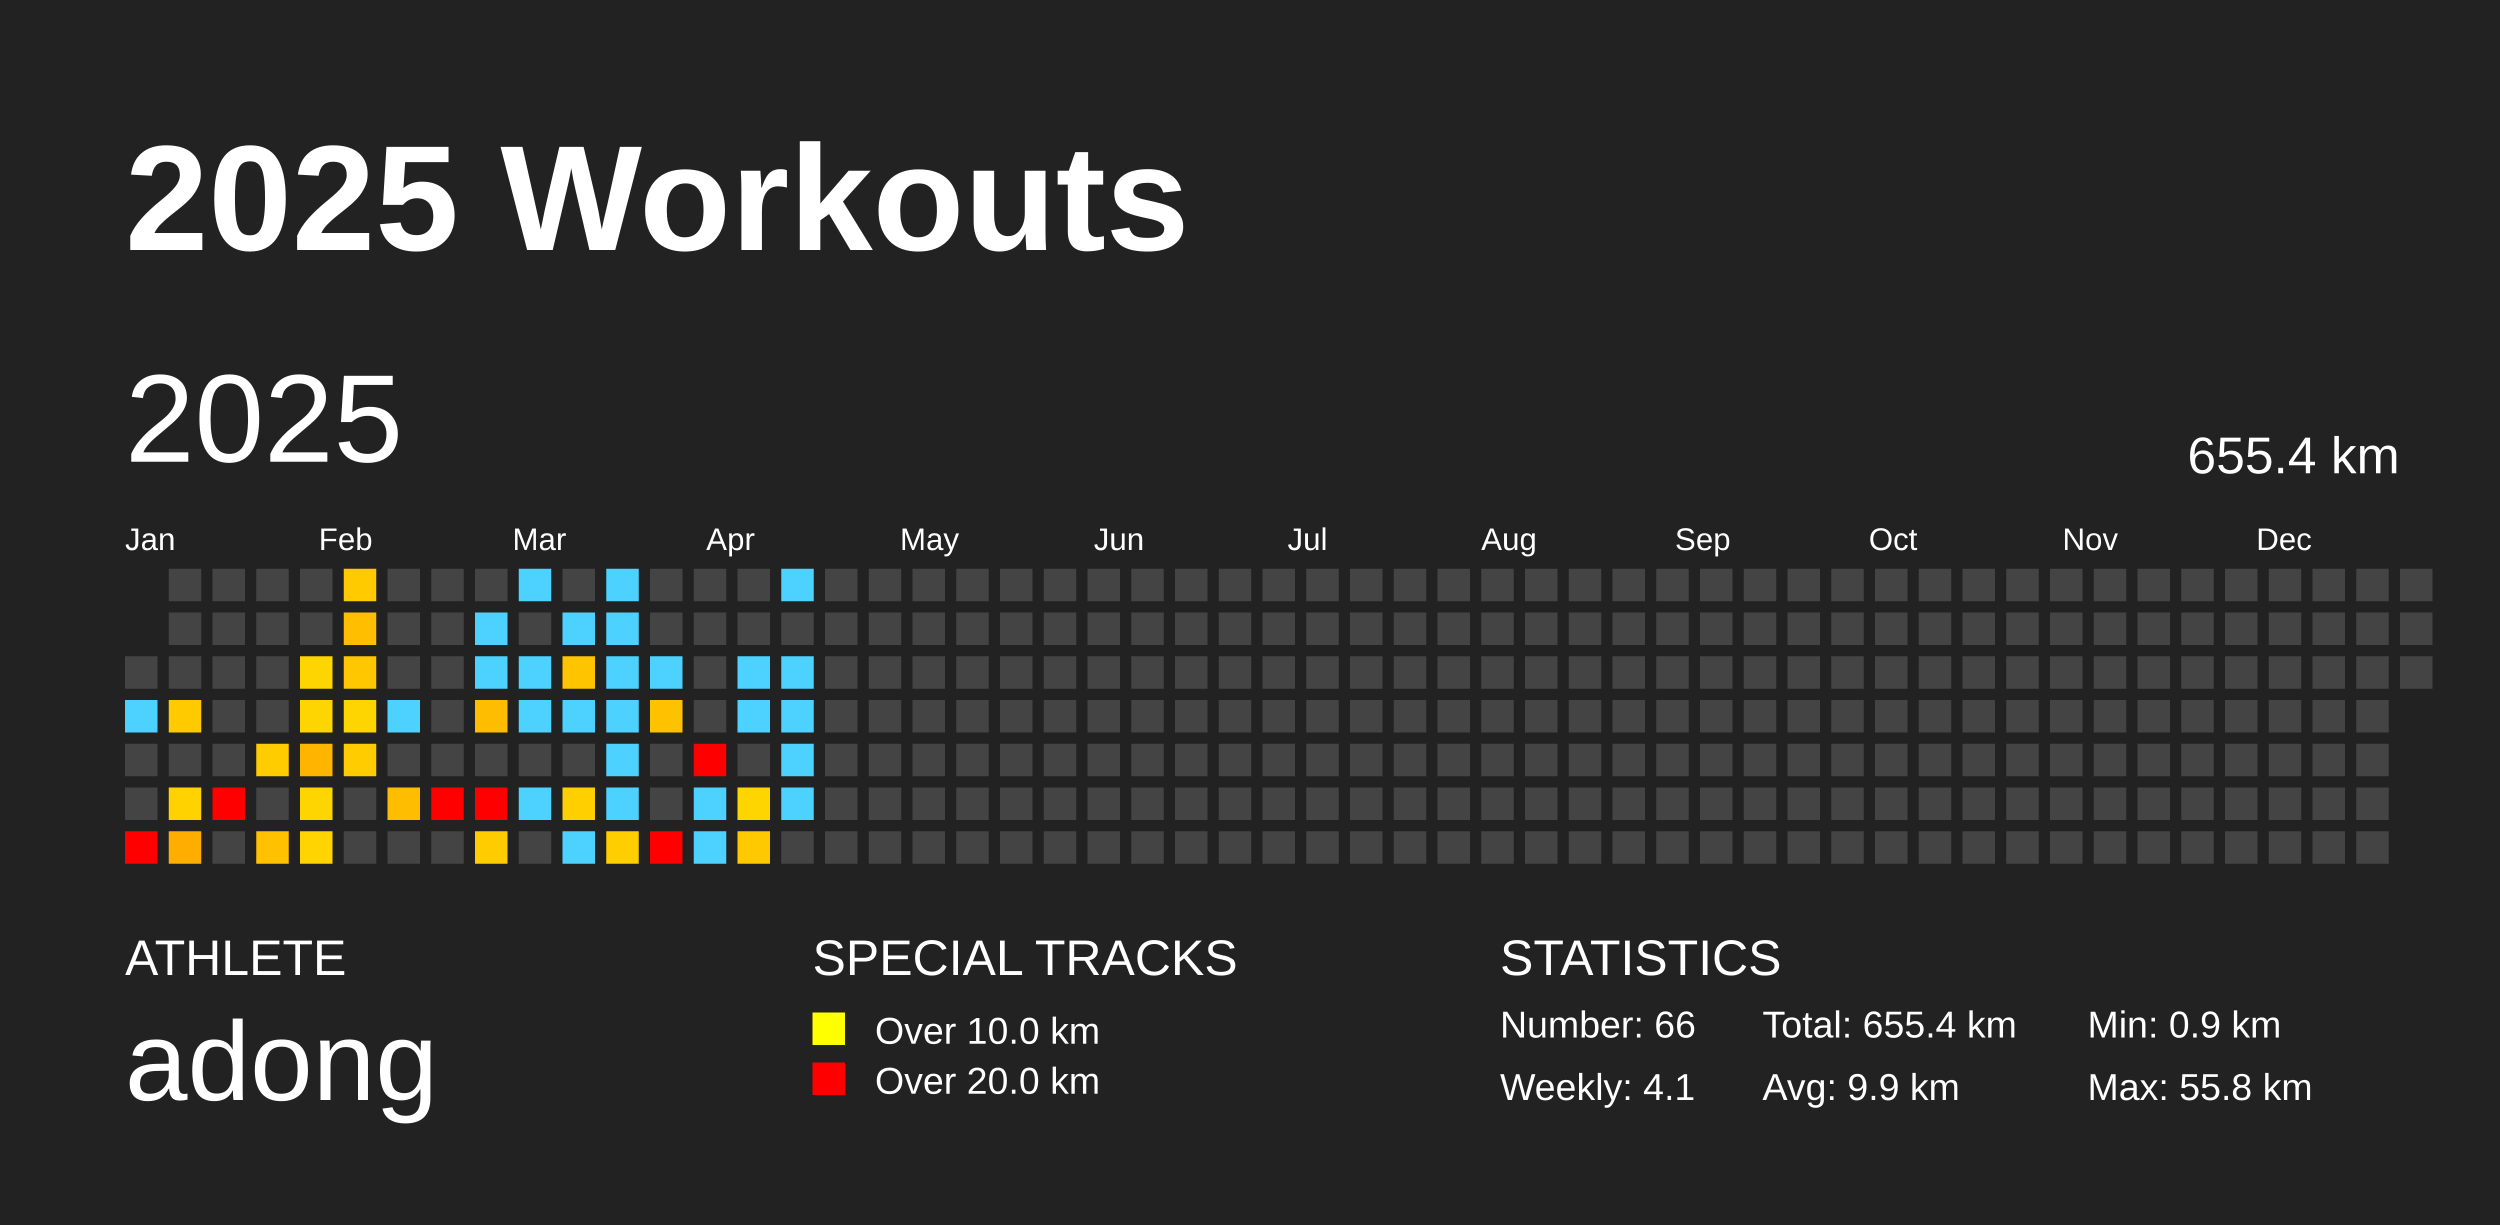
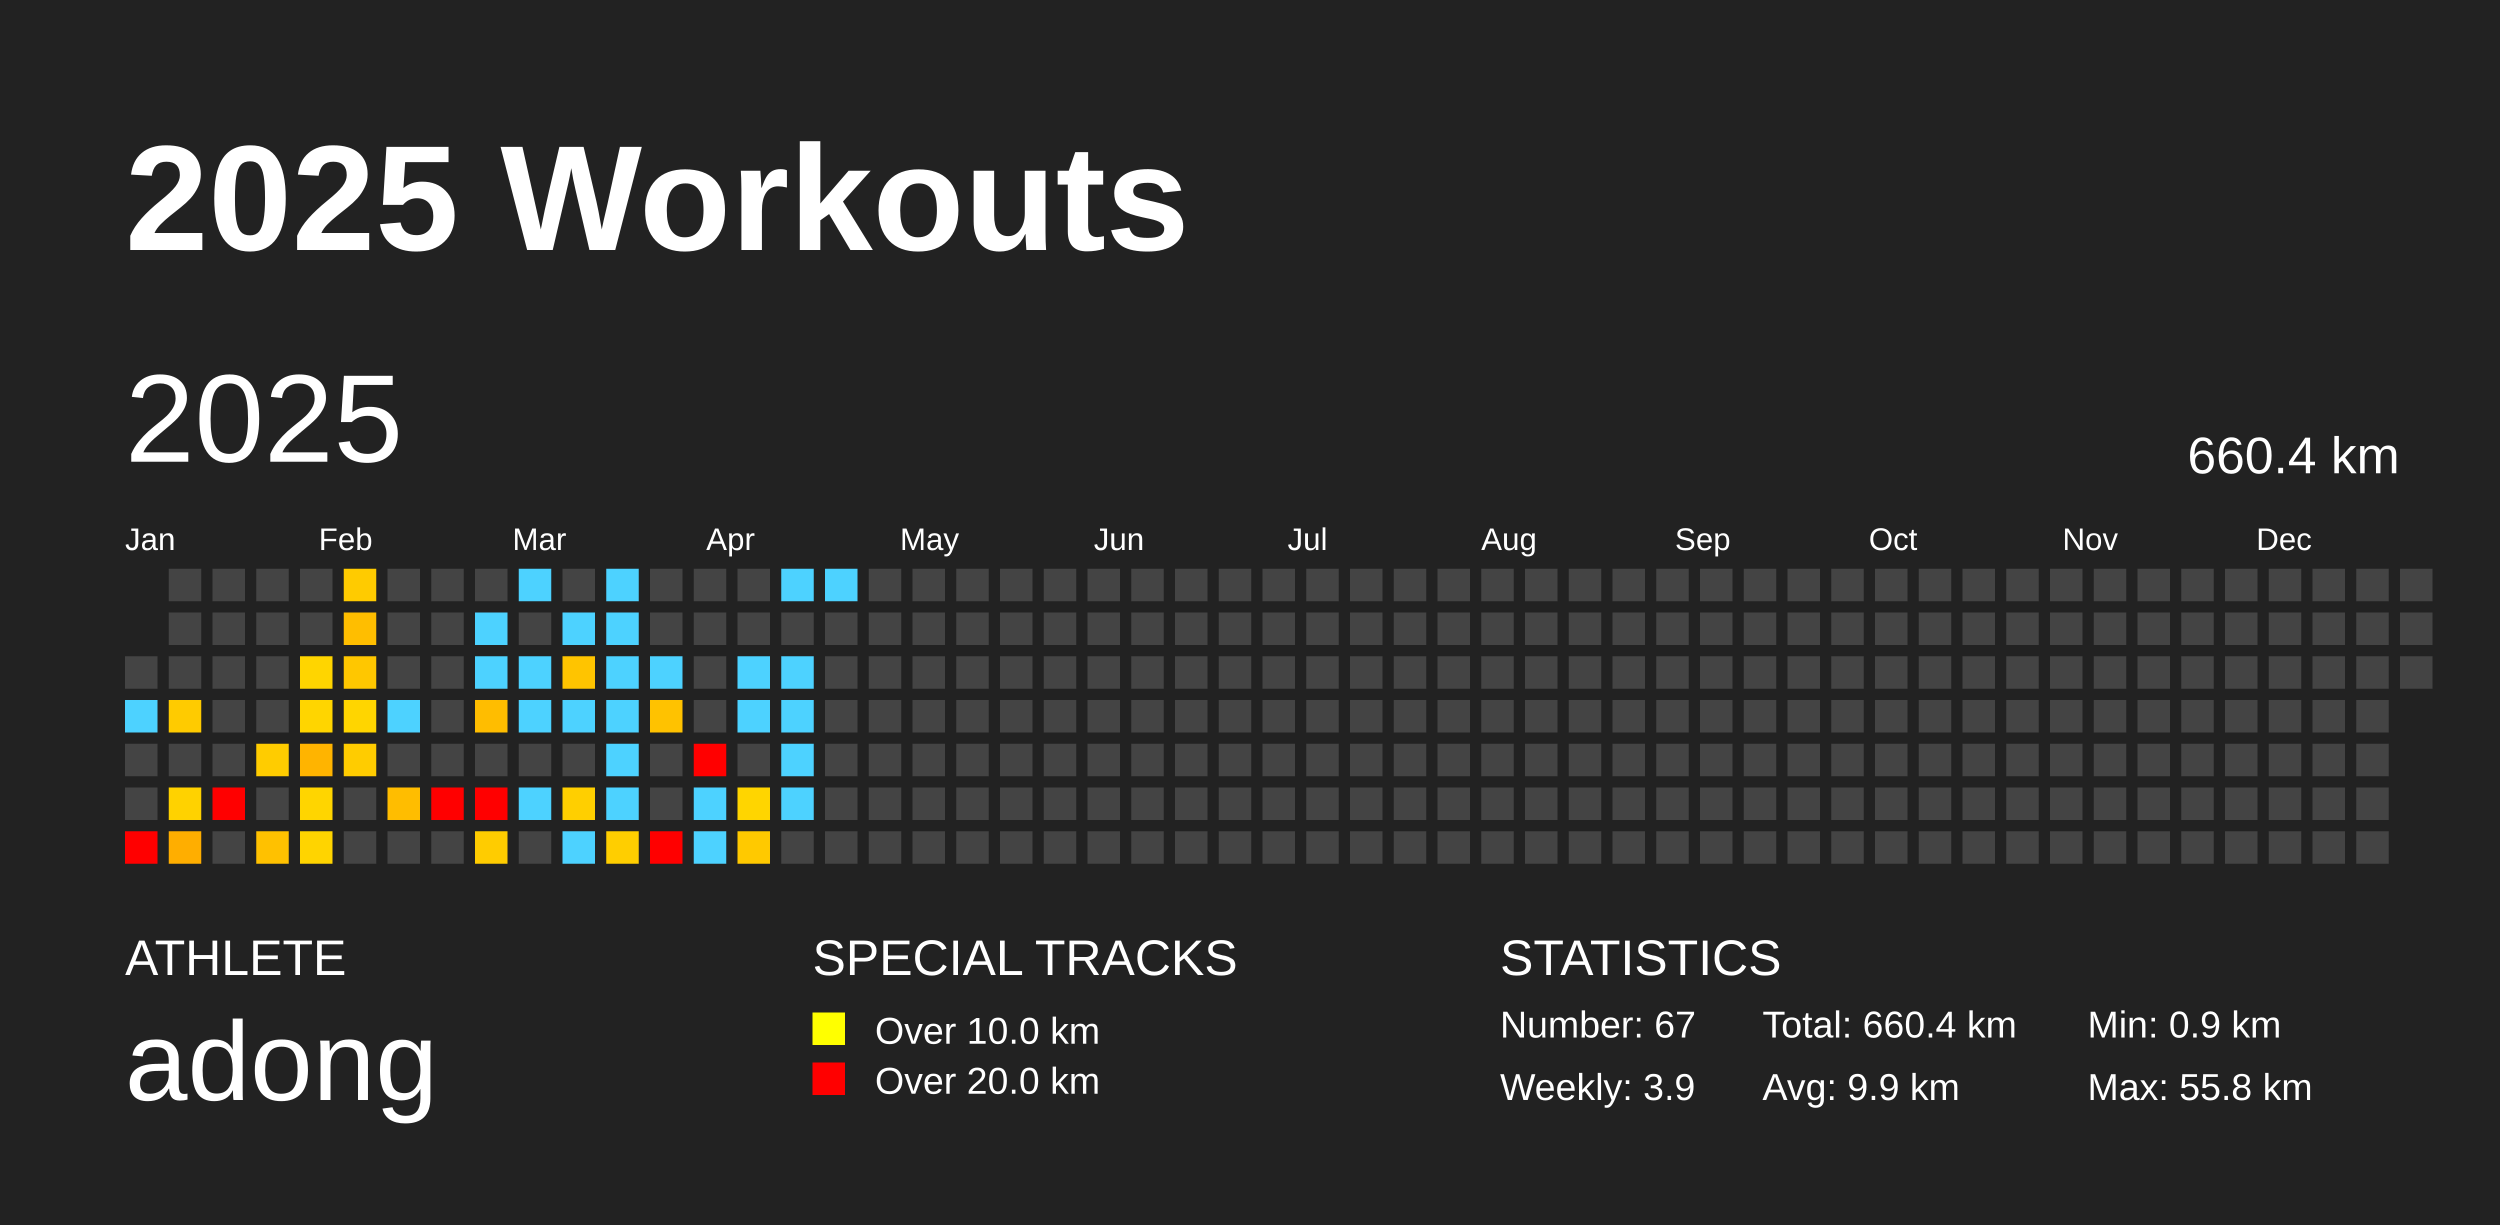
<svg xmlns="http://www.w3.org/2000/svg" baseProfile="full" height="98mm" version="1.1" viewBox="0,0,200,98" width="200mm">
  <defs />
  <rect fill="#222222" height="98" width="200" x="0" y="0" />
  <text fill="#FFFFFF" style="font-size:12px; font-family:Arial; font-weight:bold;" x="10" y="20">2025 Workouts</text>
  <text fill="#FFFFFF" style="font-size:4px; font-family:Arial" x="10" y="78">ATHLETE</text>
  <text fill="#FFFFFF" style="font-size:9px; font-family:Arial" x="10" y="88">adong</text>
  <text fill="#FFFFFF" style="font-size:4px; font-family:Arial" x="65" y="78">SPECIAL TRACKS</text>
  <rect fill="yellow" height="2.6" width="2.6" x="65" y="81" />
  <text fill="#FFFFFF" style="font-size:3px; font-family:Arial" x="70" y="83.5">Over 10.0 km</text>
  <rect fill="red" height="2.6" width="2.6" x="65" y="85" />
  <text fill="#FFFFFF" style="font-size:3px; font-family:Arial" x="70" y="87.5">Over 20.0 km</text>
  <text fill="#FFFFFF" style="font-size:4px; font-family:Arial" x="120" y="78">STATISTICS</text>
-   <text fill="#FFFFFF" style="font-size:3px; font-family:Arial" x="120" y="83">Number: 66</text>
-   <text fill="#FFFFFF" style="font-size:3px; font-family:Arial" x="120" y="88">Weekly: 4.1</text>
-   <text fill="#FFFFFF" style="font-size:3px; font-family:Arial" x="141" y="83">Total: 655.4 km</text>
+   <text fill="#FFFFFF" style="font-size:3px; font-family:Arial" x="120" y="83">Number: 67</text>
+   <text fill="#FFFFFF" style="font-size:3px; font-family:Arial" x="120" y="88">Weekly: 3.9</text>
+   <text fill="#FFFFFF" style="font-size:3px; font-family:Arial" x="141" y="83">Total: 660.4 km</text>
  <text fill="#FFFFFF" style="font-size:3px; font-family:Arial" x="141" y="88">Avg: 9.9 km</text>
  <text fill="#FFFFFF" style="font-size:3px; font-family:Arial" x="167" y="83">Min: 0.9 km</text>
  <text fill="#FFFFFF" style="font-size:3px; font-family:Arial" x="167" y="88">Max: 55.8 km</text>
  <text dominant-baseline="hanging" fill="#FFFFFF" style="font-size:10.0px; font-family:Arial;" x="10" y="30">2025</text>
-   <text dominant-baseline="hanging" fill="#FFFFFF" style="font-size:4.125px; font-family:Arial;" x="175" y="35">655.4 km</text>
+   <text dominant-baseline="hanging" fill="#FFFFFF" style="font-size:4.125px; font-family:Arial;" x="175" y="35">660.4 km</text>
  <text fill="#FFFFFF" style="font-size:2.5px; font-family:Arial" x="10.0" y="44">Jan</text>
  <text fill="#FFFFFF" style="font-size:2.5px; font-family:Arial" x="25.5" y="44">Feb</text>
  <text fill="#FFFFFF" style="font-size:2.5px; font-family:Arial" x="41.0" y="44">Mar</text>
  <text fill="#FFFFFF" style="font-size:2.5px; font-family:Arial" x="56.5" y="44">Apr</text>
  <text fill="#FFFFFF" style="font-size:2.5px; font-family:Arial" x="72.0" y="44">May</text>
  <text fill="#FFFFFF" style="font-size:2.5px; font-family:Arial" x="87.5" y="44">Jun</text>
  <text fill="#FFFFFF" style="font-size:2.5px; font-family:Arial" x="103.0" y="44">Jul</text>
  <text fill="#FFFFFF" style="font-size:2.5px; font-family:Arial" x="118.5" y="44">Aug</text>
  <text fill="#FFFFFF" style="font-size:2.5px; font-family:Arial" x="134.0" y="44">Sep</text>
  <text fill="#FFFFFF" style="font-size:2.5px; font-family:Arial" x="149.5" y="44">Oct</text>
  <text fill="#FFFFFF" style="font-size:2.5px; font-family:Arial" x="165.0" y="44">Nov</text>
  <text fill="#FFFFFF" style="font-size:2.5px; font-family:Arial" x="180.5" y="44">Dec</text>
  <rect fill="#444444" height="2.6" width="2.6" x="10.0" y="52.5" />
  <rect fill="#4dd2ff" height="2.6" width="2.6" x="10.0" y="56.0" />
  <rect fill="#444444" height="2.6" width="2.6" x="10.0" y="59.5" />
  <rect fill="#444444" height="2.6" width="2.6" x="10.0" y="63.0" />
  <rect fill="red" height="2.6" width="2.6" x="10.0" y="66.5" />
  <rect fill="#444444" height="2.6" width="2.6" x="13.5" y="45.5" />
  <rect fill="#444444" height="2.6" width="2.6" x="13.5" y="49.0" />
  <rect fill="#444444" height="2.6" width="2.6" x="13.5" y="52.5" />
  <rect fill="#ffcb00" height="2.6" width="2.6" x="13.5" y="56.0" />
  <rect fill="#444444" height="2.6" width="2.6" x="13.5" y="59.5" />
  <rect fill="#ffd200" height="2.6" width="2.6" x="13.5" y="63.0" />
  <rect fill="#ffae00" height="2.6" width="2.6" x="13.5" y="66.5" />
  <rect fill="#444444" height="2.6" width="2.6" x="17.0" y="45.5" />
  <rect fill="#444444" height="2.6" width="2.6" x="17.0" y="49.0" />
  <rect fill="#444444" height="2.6" width="2.6" x="17.0" y="52.5" />
  <rect fill="#444444" height="2.6" width="2.6" x="17.0" y="56.0" />
  <rect fill="#444444" height="2.6" width="2.6" x="17.0" y="59.5" />
  <rect fill="red" height="2.6" width="2.6" x="17.0" y="63.0" />
  <rect fill="#444444" height="2.6" width="2.6" x="17.0" y="66.5" />
  <rect fill="#444444" height="2.6" width="2.6" x="20.5" y="45.5" />
  <rect fill="#444444" height="2.6" width="2.6" x="20.5" y="49.0" />
  <rect fill="#444444" height="2.6" width="2.6" x="20.5" y="52.5" />
  <rect fill="#444444" height="2.6" width="2.6" x="20.5" y="56.0" />
  <rect fill="#ffcc00" height="2.6" width="2.6" x="20.5" y="59.5" />
  <rect fill="#444444" height="2.6" width="2.6" x="20.5" y="63.0" />
  <rect fill="#ffc100" height="2.6" width="2.6" x="20.5" y="66.5" />
  <rect fill="#444444" height="2.6" width="2.6" x="24.0" y="45.5" />
  <rect fill="#444444" height="2.6" width="2.6" x="24.0" y="49.0" />
  <rect fill="#ffd500" height="2.6" width="2.6" x="24.0" y="52.5" />
  <rect fill="#ffd500" height="2.6" width="2.6" x="24.0" y="56.0" />
  <rect fill="#ffb400" height="2.6" width="2.6" x="24.0" y="59.5" />
  <rect fill="#ffd500" height="2.6" width="2.6" x="24.0" y="63.0" />
  <rect fill="#ffd400" height="2.6" width="2.6" x="24.0" y="66.5" />
  <rect fill="#ffcb00" height="2.6" width="2.6" x="27.5" y="45.5" />
  <rect fill="#ffbe00" height="2.6" width="2.6" x="27.5" y="49.0" />
  <rect fill="#ffc700" height="2.6" width="2.6" x="27.5" y="52.5" />
  <rect fill="#ffd500" height="2.6" width="2.6" x="27.5" y="56.0" />
  <rect fill="#ffcc00" height="2.6" width="2.6" x="27.5" y="59.5" />
  <rect fill="#444444" height="2.6" width="2.6" x="27.5" y="63.0" />
  <rect fill="#444444" height="2.6" width="2.6" x="27.5" y="66.5" />
  <rect fill="#444444" height="2.6" width="2.6" x="31.0" y="45.5" />
  <rect fill="#444444" height="2.6" width="2.6" x="31.0" y="49.0" />
  <rect fill="#444444" height="2.6" width="2.6" x="31.0" y="52.5" />
  <rect fill="#4dd2ff" height="2.6" width="2.6" x="31.0" y="56.0" />
  <rect fill="#444444" height="2.6" width="2.6" x="31.0" y="59.5" />
  <rect fill="#ffbd00" height="2.6" width="2.6" x="31.0" y="63.0" />
  <rect fill="#444444" height="2.6" width="2.6" x="31.0" y="66.5" />
  <rect fill="#444444" height="2.6" width="2.6" x="34.5" y="45.5" />
  <rect fill="#444444" height="2.6" width="2.6" x="34.5" y="49.0" />
  <rect fill="#444444" height="2.6" width="2.6" x="34.5" y="52.5" />
  <rect fill="#444444" height="2.6" width="2.6" x="34.5" y="56.0" />
  <rect fill="#444444" height="2.6" width="2.6" x="34.5" y="59.5" />
  <rect fill="red" height="2.6" width="2.6" x="34.5" y="63.0" />
  <rect fill="#444444" height="2.6" width="2.6" x="34.5" y="66.5" />
  <rect fill="#444444" height="2.6" width="2.6" x="38.0" y="45.5" />
  <rect fill="#4dd2ff" height="2.6" width="2.6" x="38.0" y="49.0" />
  <rect fill="#4dd2ff" height="2.6" width="2.6" x="38.0" y="52.5" />
  <rect fill="#ffbd00" height="2.6" width="2.6" x="38.0" y="56.0" />
  <rect fill="#444444" height="2.6" width="2.6" x="38.0" y="59.5" />
  <rect fill="red" height="2.6" width="2.6" x="38.0" y="63.0" />
  <rect fill="#ffcc00" height="2.6" width="2.6" x="38.0" y="66.5" />
  <rect fill="#4dd2ff" height="2.6" width="2.6" x="41.5" y="45.5" />
  <rect fill="#444444" height="2.6" width="2.6" x="41.5" y="49.0" />
  <rect fill="#4dd2ff" height="2.6" width="2.6" x="41.5" y="52.5" />
  <rect fill="#4dd2ff" height="2.6" width="2.6" x="41.5" y="56.0" />
  <rect fill="#444444" height="2.6" width="2.6" x="41.5" y="59.5" />
  <rect fill="#4dd2ff" height="2.6" width="2.6" x="41.5" y="63.0" />
  <rect fill="#444444" height="2.6" width="2.6" x="41.5" y="66.5" />
  <rect fill="#444444" height="2.6" width="2.6" x="45.0" y="45.5" />
  <rect fill="#4dd2ff" height="2.6" width="2.6" x="45.0" y="49.0" />
  <rect fill="#ffc400" height="2.6" width="2.6" x="45.0" y="52.5" />
  <rect fill="#4dd2ff" height="2.6" width="2.6" x="45.0" y="56.0" />
  <rect fill="#444444" height="2.6" width="2.6" x="45.0" y="59.5" />
  <rect fill="#ffcf00" height="2.6" width="2.6" x="45.0" y="63.0" />
  <rect fill="#4dd2ff" height="2.6" width="2.6" x="45.0" y="66.5" />
  <rect fill="#4dd2ff" height="2.6" width="2.6" x="48.5" y="45.5" />
  <rect fill="#4dd2ff" height="2.6" width="2.6" x="48.5" y="49.0" />
  <rect fill="#4dd2ff" height="2.6" width="2.6" x="48.5" y="52.5" />
  <rect fill="#4dd2ff" height="2.6" width="2.6" x="48.5" y="56.0" />
  <rect fill="#4dd2ff" height="2.6" width="2.6" x="48.5" y="59.5" />
  <rect fill="#4dd2ff" height="2.6" width="2.6" x="48.5" y="63.0" />
  <rect fill="#ffce00" height="2.6" width="2.6" x="48.5" y="66.5" />
  <rect fill="#444444" height="2.6" width="2.6" x="52.0" y="45.5" />
  <rect fill="#444444" height="2.6" width="2.6" x="52.0" y="49.0" />
  <rect fill="#4dd2ff" height="2.6" width="2.6" x="52.0" y="52.5" />
  <rect fill="#ffc200" height="2.6" width="2.6" x="52.0" y="56.0" />
  <rect fill="#444444" height="2.6" width="2.6" x="52.0" y="59.5" />
  <rect fill="#444444" height="2.6" width="2.6" x="52.0" y="63.0" />
  <rect fill="red" height="2.6" width="2.6" x="52.0" y="66.5" />
  <rect fill="#444444" height="2.6" width="2.6" x="55.5" y="45.5" />
  <rect fill="#444444" height="2.6" width="2.6" x="55.5" y="49.0" />
  <rect fill="#444444" height="2.6" width="2.6" x="55.5" y="52.5" />
  <rect fill="#444444" height="2.6" width="2.6" x="55.5" y="56.0" />
  <rect fill="red" height="2.6" width="2.6" x="55.5" y="59.5" />
  <rect fill="#4dd2ff" height="2.6" width="2.6" x="55.5" y="63.0" />
  <rect fill="#4dd2ff" height="2.6" width="2.6" x="55.5" y="66.5" />
  <rect fill="#444444" height="2.6" width="2.6" x="59.0" y="45.5" />
  <rect fill="#444444" height="2.6" width="2.6" x="59.0" y="49.0" />
  <rect fill="#4dd2ff" height="2.6" width="2.6" x="59.0" y="52.5" />
  <rect fill="#4dd2ff" height="2.6" width="2.6" x="59.0" y="56.0" />
  <rect fill="#444444" height="2.6" width="2.6" x="59.0" y="59.5" />
  <rect fill="#ffd500" height="2.6" width="2.6" x="59.0" y="63.0" />
  <rect fill="#ffc900" height="2.6" width="2.6" x="59.0" y="66.5" />
  <rect fill="#4dd2ff" height="2.6" width="2.6" x="62.5" y="45.5" />
  <rect fill="#444444" height="2.6" width="2.6" x="62.5" y="49.0" />
  <rect fill="#4dd2ff" height="2.6" width="2.6" x="62.5" y="52.5" />
  <rect fill="#4dd2ff" height="2.6" width="2.6" x="62.5" y="56.0" />
  <rect fill="#4dd2ff" height="2.6" width="2.6" x="62.5" y="59.5" />
  <rect fill="#4dd2ff" height="2.6" width="2.6" x="62.5" y="63.0" />
  <rect fill="#444444" height="2.6" width="2.6" x="62.5" y="66.5" />
-   <rect fill="#444444" height="2.6" width="2.6" x="66.0" y="45.5" />
+   <rect fill="#4dd2ff" height="2.6" width="2.6" x="66.0" y="45.5" />
  <rect fill="#444444" height="2.6" width="2.6" x="66.0" y="49.0" />
  <rect fill="#444444" height="2.6" width="2.6" x="66.0" y="52.5" />
  <rect fill="#444444" height="2.6" width="2.6" x="66.0" y="56.0" />
  <rect fill="#444444" height="2.6" width="2.6" x="66.0" y="59.5" />
  <rect fill="#444444" height="2.6" width="2.6" x="66.0" y="63.0" />
  <rect fill="#444444" height="2.6" width="2.6" x="66.0" y="66.5" />
  <rect fill="#444444" height="2.6" width="2.6" x="69.5" y="45.5" />
  <rect fill="#444444" height="2.6" width="2.6" x="69.5" y="49.0" />
  <rect fill="#444444" height="2.6" width="2.6" x="69.5" y="52.5" />
  <rect fill="#444444" height="2.6" width="2.6" x="69.5" y="56.0" />
  <rect fill="#444444" height="2.6" width="2.6" x="69.5" y="59.5" />
  <rect fill="#444444" height="2.6" width="2.6" x="69.5" y="63.0" />
  <rect fill="#444444" height="2.6" width="2.6" x="69.5" y="66.5" />
  <rect fill="#444444" height="2.6" width="2.6" x="73.0" y="45.5" />
  <rect fill="#444444" height="2.6" width="2.6" x="73.0" y="49.0" />
  <rect fill="#444444" height="2.6" width="2.6" x="73.0" y="52.5" />
  <rect fill="#444444" height="2.6" width="2.6" x="73.0" y="56.0" />
  <rect fill="#444444" height="2.6" width="2.6" x="73.0" y="59.5" />
  <rect fill="#444444" height="2.6" width="2.6" x="73.0" y="63.0" />
  <rect fill="#444444" height="2.6" width="2.6" x="73.0" y="66.5" />
  <rect fill="#444444" height="2.6" width="2.6" x="76.5" y="45.5" />
  <rect fill="#444444" height="2.6" width="2.6" x="76.5" y="49.0" />
  <rect fill="#444444" height="2.6" width="2.6" x="76.5" y="52.5" />
  <rect fill="#444444" height="2.6" width="2.6" x="76.5" y="56.0" />
  <rect fill="#444444" height="2.6" width="2.6" x="76.5" y="59.5" />
  <rect fill="#444444" height="2.6" width="2.6" x="76.5" y="63.0" />
  <rect fill="#444444" height="2.6" width="2.6" x="76.5" y="66.5" />
  <rect fill="#444444" height="2.6" width="2.6" x="80.0" y="45.5" />
  <rect fill="#444444" height="2.6" width="2.6" x="80.0" y="49.0" />
  <rect fill="#444444" height="2.6" width="2.6" x="80.0" y="52.5" />
  <rect fill="#444444" height="2.6" width="2.6" x="80.0" y="56.0" />
  <rect fill="#444444" height="2.6" width="2.6" x="80.0" y="59.5" />
  <rect fill="#444444" height="2.6" width="2.6" x="80.0" y="63.0" />
  <rect fill="#444444" height="2.6" width="2.6" x="80.0" y="66.5" />
  <rect fill="#444444" height="2.6" width="2.6" x="83.5" y="45.5" />
  <rect fill="#444444" height="2.6" width="2.6" x="83.5" y="49.0" />
  <rect fill="#444444" height="2.6" width="2.6" x="83.5" y="52.5" />
  <rect fill="#444444" height="2.6" width="2.6" x="83.5" y="56.0" />
  <rect fill="#444444" height="2.6" width="2.6" x="83.5" y="59.5" />
  <rect fill="#444444" height="2.6" width="2.6" x="83.5" y="63.0" />
  <rect fill="#444444" height="2.6" width="2.6" x="83.5" y="66.5" />
  <rect fill="#444444" height="2.6" width="2.6" x="87.0" y="45.5" />
  <rect fill="#444444" height="2.6" width="2.6" x="87.0" y="49.0" />
  <rect fill="#444444" height="2.6" width="2.6" x="87.0" y="52.5" />
  <rect fill="#444444" height="2.6" width="2.6" x="87.0" y="56.0" />
  <rect fill="#444444" height="2.6" width="2.6" x="87.0" y="59.5" />
  <rect fill="#444444" height="2.6" width="2.6" x="87.0" y="63.0" />
  <rect fill="#444444" height="2.6" width="2.6" x="87.0" y="66.5" />
  <rect fill="#444444" height="2.6" width="2.6" x="90.5" y="45.5" />
  <rect fill="#444444" height="2.6" width="2.6" x="90.5" y="49.0" />
  <rect fill="#444444" height="2.6" width="2.6" x="90.5" y="52.5" />
  <rect fill="#444444" height="2.6" width="2.6" x="90.5" y="56.0" />
  <rect fill="#444444" height="2.6" width="2.6" x="90.5" y="59.5" />
  <rect fill="#444444" height="2.6" width="2.6" x="90.5" y="63.0" />
  <rect fill="#444444" height="2.6" width="2.6" x="90.5" y="66.5" />
  <rect fill="#444444" height="2.6" width="2.6" x="94.0" y="45.5" />
  <rect fill="#444444" height="2.6" width="2.6" x="94.0" y="49.0" />
  <rect fill="#444444" height="2.6" width="2.6" x="94.0" y="52.5" />
  <rect fill="#444444" height="2.6" width="2.6" x="94.0" y="56.0" />
  <rect fill="#444444" height="2.6" width="2.6" x="94.0" y="59.5" />
  <rect fill="#444444" height="2.6" width="2.6" x="94.0" y="63.0" />
  <rect fill="#444444" height="2.6" width="2.6" x="94.0" y="66.5" />
  <rect fill="#444444" height="2.6" width="2.6" x="97.5" y="45.5" />
  <rect fill="#444444" height="2.6" width="2.6" x="97.5" y="49.0" />
  <rect fill="#444444" height="2.6" width="2.6" x="97.5" y="52.5" />
  <rect fill="#444444" height="2.6" width="2.6" x="97.5" y="56.0" />
  <rect fill="#444444" height="2.6" width="2.6" x="97.5" y="59.5" />
  <rect fill="#444444" height="2.6" width="2.6" x="97.5" y="63.0" />
  <rect fill="#444444" height="2.6" width="2.6" x="97.5" y="66.5" />
  <rect fill="#444444" height="2.6" width="2.6" x="101.0" y="45.5" />
  <rect fill="#444444" height="2.6" width="2.6" x="101.0" y="49.0" />
  <rect fill="#444444" height="2.6" width="2.6" x="101.0" y="52.5" />
  <rect fill="#444444" height="2.6" width="2.6" x="101.0" y="56.0" />
  <rect fill="#444444" height="2.6" width="2.6" x="101.0" y="59.5" />
  <rect fill="#444444" height="2.6" width="2.6" x="101.0" y="63.0" />
  <rect fill="#444444" height="2.6" width="2.6" x="101.0" y="66.5" />
  <rect fill="#444444" height="2.6" width="2.6" x="104.5" y="45.5" />
  <rect fill="#444444" height="2.6" width="2.6" x="104.5" y="49.0" />
  <rect fill="#444444" height="2.6" width="2.6" x="104.5" y="52.5" />
  <rect fill="#444444" height="2.6" width="2.6" x="104.5" y="56.0" />
  <rect fill="#444444" height="2.6" width="2.6" x="104.5" y="59.5" />
  <rect fill="#444444" height="2.6" width="2.6" x="104.5" y="63.0" />
  <rect fill="#444444" height="2.6" width="2.6" x="104.5" y="66.5" />
  <rect fill="#444444" height="2.6" width="2.6" x="108.0" y="45.5" />
  <rect fill="#444444" height="2.6" width="2.6" x="108.0" y="49.0" />
  <rect fill="#444444" height="2.6" width="2.6" x="108.0" y="52.5" />
  <rect fill="#444444" height="2.6" width="2.6" x="108.0" y="56.0" />
  <rect fill="#444444" height="2.6" width="2.6" x="108.0" y="59.5" />
  <rect fill="#444444" height="2.6" width="2.6" x="108.0" y="63.0" />
  <rect fill="#444444" height="2.6" width="2.6" x="108.0" y="66.5" />
  <rect fill="#444444" height="2.6" width="2.6" x="111.5" y="45.5" />
  <rect fill="#444444" height="2.6" width="2.6" x="111.5" y="49.0" />
  <rect fill="#444444" height="2.6" width="2.6" x="111.5" y="52.5" />
  <rect fill="#444444" height="2.6" width="2.6" x="111.5" y="56.0" />
  <rect fill="#444444" height="2.6" width="2.6" x="111.5" y="59.5" />
  <rect fill="#444444" height="2.6" width="2.6" x="111.5" y="63.0" />
  <rect fill="#444444" height="2.6" width="2.6" x="111.5" y="66.5" />
  <rect fill="#444444" height="2.6" width="2.6" x="115.0" y="45.5" />
  <rect fill="#444444" height="2.6" width="2.6" x="115.0" y="49.0" />
  <rect fill="#444444" height="2.6" width="2.6" x="115.0" y="52.5" />
  <rect fill="#444444" height="2.6" width="2.6" x="115.0" y="56.0" />
  <rect fill="#444444" height="2.6" width="2.6" x="115.0" y="59.5" />
  <rect fill="#444444" height="2.6" width="2.6" x="115.0" y="63.0" />
  <rect fill="#444444" height="2.6" width="2.6" x="115.0" y="66.5" />
  <rect fill="#444444" height="2.6" width="2.6" x="118.5" y="45.5" />
  <rect fill="#444444" height="2.6" width="2.6" x="118.5" y="49.0" />
  <rect fill="#444444" height="2.6" width="2.6" x="118.5" y="52.5" />
  <rect fill="#444444" height="2.6" width="2.6" x="118.5" y="56.0" />
  <rect fill="#444444" height="2.6" width="2.6" x="118.5" y="59.5" />
  <rect fill="#444444" height="2.6" width="2.6" x="118.5" y="63.0" />
  <rect fill="#444444" height="2.6" width="2.6" x="118.5" y="66.5" />
  <rect fill="#444444" height="2.6" width="2.6" x="122.0" y="45.5" />
  <rect fill="#444444" height="2.6" width="2.6" x="122.0" y="49.0" />
  <rect fill="#444444" height="2.6" width="2.6" x="122.0" y="52.5" />
  <rect fill="#444444" height="2.6" width="2.6" x="122.0" y="56.0" />
  <rect fill="#444444" height="2.6" width="2.6" x="122.0" y="59.5" />
  <rect fill="#444444" height="2.6" width="2.6" x="122.0" y="63.0" />
  <rect fill="#444444" height="2.6" width="2.6" x="122.0" y="66.5" />
  <rect fill="#444444" height="2.6" width="2.6" x="125.5" y="45.5" />
  <rect fill="#444444" height="2.6" width="2.6" x="125.5" y="49.0" />
  <rect fill="#444444" height="2.6" width="2.6" x="125.5" y="52.5" />
  <rect fill="#444444" height="2.6" width="2.6" x="125.5" y="56.0" />
  <rect fill="#444444" height="2.6" width="2.6" x="125.5" y="59.5" />
  <rect fill="#444444" height="2.6" width="2.6" x="125.5" y="63.0" />
  <rect fill="#444444" height="2.6" width="2.6" x="125.5" y="66.5" />
  <rect fill="#444444" height="2.6" width="2.6" x="129.0" y="45.5" />
  <rect fill="#444444" height="2.6" width="2.6" x="129.0" y="49.0" />
  <rect fill="#444444" height="2.6" width="2.6" x="129.0" y="52.5" />
  <rect fill="#444444" height="2.6" width="2.6" x="129.0" y="56.0" />
  <rect fill="#444444" height="2.6" width="2.6" x="129.0" y="59.5" />
  <rect fill="#444444" height="2.6" width="2.6" x="129.0" y="63.0" />
  <rect fill="#444444" height="2.6" width="2.6" x="129.0" y="66.5" />
  <rect fill="#444444" height="2.6" width="2.6" x="132.5" y="45.5" />
  <rect fill="#444444" height="2.6" width="2.6" x="132.5" y="49.0" />
  <rect fill="#444444" height="2.6" width="2.6" x="132.5" y="52.5" />
  <rect fill="#444444" height="2.6" width="2.6" x="132.5" y="56.0" />
  <rect fill="#444444" height="2.6" width="2.6" x="132.5" y="59.5" />
  <rect fill="#444444" height="2.6" width="2.6" x="132.5" y="63.0" />
  <rect fill="#444444" height="2.6" width="2.6" x="132.5" y="66.5" />
  <rect fill="#444444" height="2.6" width="2.6" x="136.0" y="45.5" />
  <rect fill="#444444" height="2.6" width="2.6" x="136.0" y="49.0" />
  <rect fill="#444444" height="2.6" width="2.6" x="136.0" y="52.5" />
  <rect fill="#444444" height="2.6" width="2.6" x="136.0" y="56.0" />
  <rect fill="#444444" height="2.6" width="2.6" x="136.0" y="59.5" />
  <rect fill="#444444" height="2.6" width="2.6" x="136.0" y="63.0" />
  <rect fill="#444444" height="2.6" width="2.6" x="136.0" y="66.5" />
  <rect fill="#444444" height="2.6" width="2.6" x="139.5" y="45.5" />
  <rect fill="#444444" height="2.6" width="2.6" x="139.5" y="49.0" />
  <rect fill="#444444" height="2.6" width="2.6" x="139.5" y="52.5" />
  <rect fill="#444444" height="2.6" width="2.6" x="139.5" y="56.0" />
  <rect fill="#444444" height="2.6" width="2.6" x="139.5" y="59.5" />
  <rect fill="#444444" height="2.6" width="2.6" x="139.5" y="63.0" />
  <rect fill="#444444" height="2.6" width="2.6" x="139.5" y="66.5" />
  <rect fill="#444444" height="2.6" width="2.6" x="143.0" y="45.5" />
  <rect fill="#444444" height="2.6" width="2.6" x="143.0" y="49.0" />
  <rect fill="#444444" height="2.6" width="2.6" x="143.0" y="52.5" />
  <rect fill="#444444" height="2.6" width="2.6" x="143.0" y="56.0" />
  <rect fill="#444444" height="2.6" width="2.6" x="143.0" y="59.5" />
  <rect fill="#444444" height="2.6" width="2.6" x="143.0" y="63.0" />
  <rect fill="#444444" height="2.6" width="2.6" x="143.0" y="66.5" />
  <rect fill="#444444" height="2.6" width="2.6" x="146.5" y="45.5" />
  <rect fill="#444444" height="2.6" width="2.6" x="146.5" y="49.0" />
  <rect fill="#444444" height="2.6" width="2.6" x="146.5" y="52.5" />
  <rect fill="#444444" height="2.6" width="2.6" x="146.5" y="56.0" />
  <rect fill="#444444" height="2.6" width="2.6" x="146.5" y="59.5" />
  <rect fill="#444444" height="2.6" width="2.6" x="146.5" y="63.0" />
  <rect fill="#444444" height="2.6" width="2.6" x="146.5" y="66.5" />
  <rect fill="#444444" height="2.6" width="2.6" x="150.0" y="45.5" />
  <rect fill="#444444" height="2.6" width="2.6" x="150.0" y="49.0" />
  <rect fill="#444444" height="2.6" width="2.6" x="150.0" y="52.5" />
  <rect fill="#444444" height="2.6" width="2.6" x="150.0" y="56.0" />
  <rect fill="#444444" height="2.6" width="2.6" x="150.0" y="59.5" />
  <rect fill="#444444" height="2.6" width="2.6" x="150.0" y="63.0" />
  <rect fill="#444444" height="2.6" width="2.6" x="150.0" y="66.5" />
  <rect fill="#444444" height="2.6" width="2.6" x="153.5" y="45.5" />
  <rect fill="#444444" height="2.6" width="2.6" x="153.5" y="49.0" />
  <rect fill="#444444" height="2.6" width="2.6" x="153.5" y="52.5" />
  <rect fill="#444444" height="2.6" width="2.6" x="153.5" y="56.0" />
  <rect fill="#444444" height="2.6" width="2.6" x="153.5" y="59.5" />
  <rect fill="#444444" height="2.6" width="2.6" x="153.5" y="63.0" />
  <rect fill="#444444" height="2.6" width="2.6" x="153.5" y="66.5" />
  <rect fill="#444444" height="2.6" width="2.6" x="157.0" y="45.5" />
  <rect fill="#444444" height="2.6" width="2.6" x="157.0" y="49.0" />
  <rect fill="#444444" height="2.6" width="2.6" x="157.0" y="52.5" />
  <rect fill="#444444" height="2.6" width="2.6" x="157.0" y="56.0" />
  <rect fill="#444444" height="2.6" width="2.6" x="157.0" y="59.5" />
  <rect fill="#444444" height="2.6" width="2.6" x="157.0" y="63.0" />
  <rect fill="#444444" height="2.6" width="2.6" x="157.0" y="66.5" />
  <rect fill="#444444" height="2.6" width="2.6" x="160.5" y="45.5" />
  <rect fill="#444444" height="2.6" width="2.6" x="160.5" y="49.0" />
  <rect fill="#444444" height="2.6" width="2.6" x="160.5" y="52.5" />
  <rect fill="#444444" height="2.6" width="2.6" x="160.5" y="56.0" />
  <rect fill="#444444" height="2.6" width="2.6" x="160.5" y="59.5" />
  <rect fill="#444444" height="2.6" width="2.6" x="160.5" y="63.0" />
  <rect fill="#444444" height="2.6" width="2.6" x="160.5" y="66.5" />
  <rect fill="#444444" height="2.6" width="2.6" x="164.0" y="45.5" />
  <rect fill="#444444" height="2.6" width="2.6" x="164.0" y="49.0" />
  <rect fill="#444444" height="2.6" width="2.6" x="164.0" y="52.5" />
  <rect fill="#444444" height="2.6" width="2.6" x="164.0" y="56.0" />
  <rect fill="#444444" height="2.6" width="2.6" x="164.0" y="59.5" />
  <rect fill="#444444" height="2.6" width="2.6" x="164.0" y="63.0" />
  <rect fill="#444444" height="2.6" width="2.6" x="164.0" y="66.5" />
  <rect fill="#444444" height="2.6" width="2.6" x="167.5" y="45.5" />
  <rect fill="#444444" height="2.6" width="2.6" x="167.5" y="49.0" />
  <rect fill="#444444" height="2.6" width="2.6" x="167.5" y="52.5" />
  <rect fill="#444444" height="2.6" width="2.6" x="167.5" y="56.0" />
  <rect fill="#444444" height="2.6" width="2.6" x="167.5" y="59.5" />
  <rect fill="#444444" height="2.6" width="2.6" x="167.5" y="63.0" />
  <rect fill="#444444" height="2.6" width="2.6" x="167.5" y="66.5" />
  <rect fill="#444444" height="2.6" width="2.6" x="171.0" y="45.5" />
  <rect fill="#444444" height="2.6" width="2.6" x="171.0" y="49.0" />
  <rect fill="#444444" height="2.6" width="2.6" x="171.0" y="52.5" />
  <rect fill="#444444" height="2.6" width="2.6" x="171.0" y="56.0" />
  <rect fill="#444444" height="2.6" width="2.6" x="171.0" y="59.5" />
  <rect fill="#444444" height="2.6" width="2.6" x="171.0" y="63.0" />
  <rect fill="#444444" height="2.6" width="2.6" x="171.0" y="66.5" />
  <rect fill="#444444" height="2.6" width="2.6" x="174.5" y="45.5" />
  <rect fill="#444444" height="2.6" width="2.6" x="174.5" y="49.0" />
  <rect fill="#444444" height="2.6" width="2.6" x="174.5" y="52.5" />
  <rect fill="#444444" height="2.6" width="2.6" x="174.5" y="56.0" />
  <rect fill="#444444" height="2.6" width="2.6" x="174.5" y="59.5" />
  <rect fill="#444444" height="2.6" width="2.6" x="174.5" y="63.0" />
  <rect fill="#444444" height="2.6" width="2.6" x="174.5" y="66.5" />
  <rect fill="#444444" height="2.6" width="2.6" x="178.0" y="45.5" />
  <rect fill="#444444" height="2.6" width="2.6" x="178.0" y="49.0" />
  <rect fill="#444444" height="2.6" width="2.6" x="178.0" y="52.5" />
  <rect fill="#444444" height="2.6" width="2.6" x="178.0" y="56.0" />
  <rect fill="#444444" height="2.6" width="2.6" x="178.0" y="59.5" />
  <rect fill="#444444" height="2.6" width="2.6" x="178.0" y="63.0" />
  <rect fill="#444444" height="2.6" width="2.6" x="178.0" y="66.5" />
  <rect fill="#444444" height="2.6" width="2.6" x="181.5" y="45.5" />
  <rect fill="#444444" height="2.6" width="2.6" x="181.5" y="49.0" />
  <rect fill="#444444" height="2.6" width="2.6" x="181.5" y="52.5" />
  <rect fill="#444444" height="2.6" width="2.6" x="181.5" y="56.0" />
  <rect fill="#444444" height="2.6" width="2.6" x="181.5" y="59.5" />
  <rect fill="#444444" height="2.6" width="2.6" x="181.5" y="63.0" />
  <rect fill="#444444" height="2.6" width="2.6" x="181.5" y="66.5" />
  <rect fill="#444444" height="2.6" width="2.6" x="185.0" y="45.5" />
  <rect fill="#444444" height="2.6" width="2.6" x="185.0" y="49.0" />
  <rect fill="#444444" height="2.6" width="2.6" x="185.0" y="52.5" />
  <rect fill="#444444" height="2.6" width="2.6" x="185.0" y="56.0" />
  <rect fill="#444444" height="2.6" width="2.6" x="185.0" y="59.5" />
  <rect fill="#444444" height="2.6" width="2.6" x="185.0" y="63.0" />
  <rect fill="#444444" height="2.6" width="2.6" x="185.0" y="66.5" />
  <rect fill="#444444" height="2.6" width="2.6" x="188.5" y="45.5" />
  <rect fill="#444444" height="2.6" width="2.6" x="188.5" y="49.0" />
  <rect fill="#444444" height="2.6" width="2.6" x="188.5" y="52.5" />
  <rect fill="#444444" height="2.6" width="2.6" x="188.5" y="56.0" />
  <rect fill="#444444" height="2.6" width="2.6" x="188.5" y="59.5" />
  <rect fill="#444444" height="2.6" width="2.6" x="188.5" y="63.0" />
  <rect fill="#444444" height="2.6" width="2.6" x="188.5" y="66.5" />
  <rect fill="#444444" height="2.6" width="2.6" x="192.0" y="45.5" />
  <rect fill="#444444" height="2.6" width="2.6" x="192.0" y="49.0" />
  <rect fill="#444444" height="2.6" width="2.6" x="192.0" y="52.5" />
</svg>
